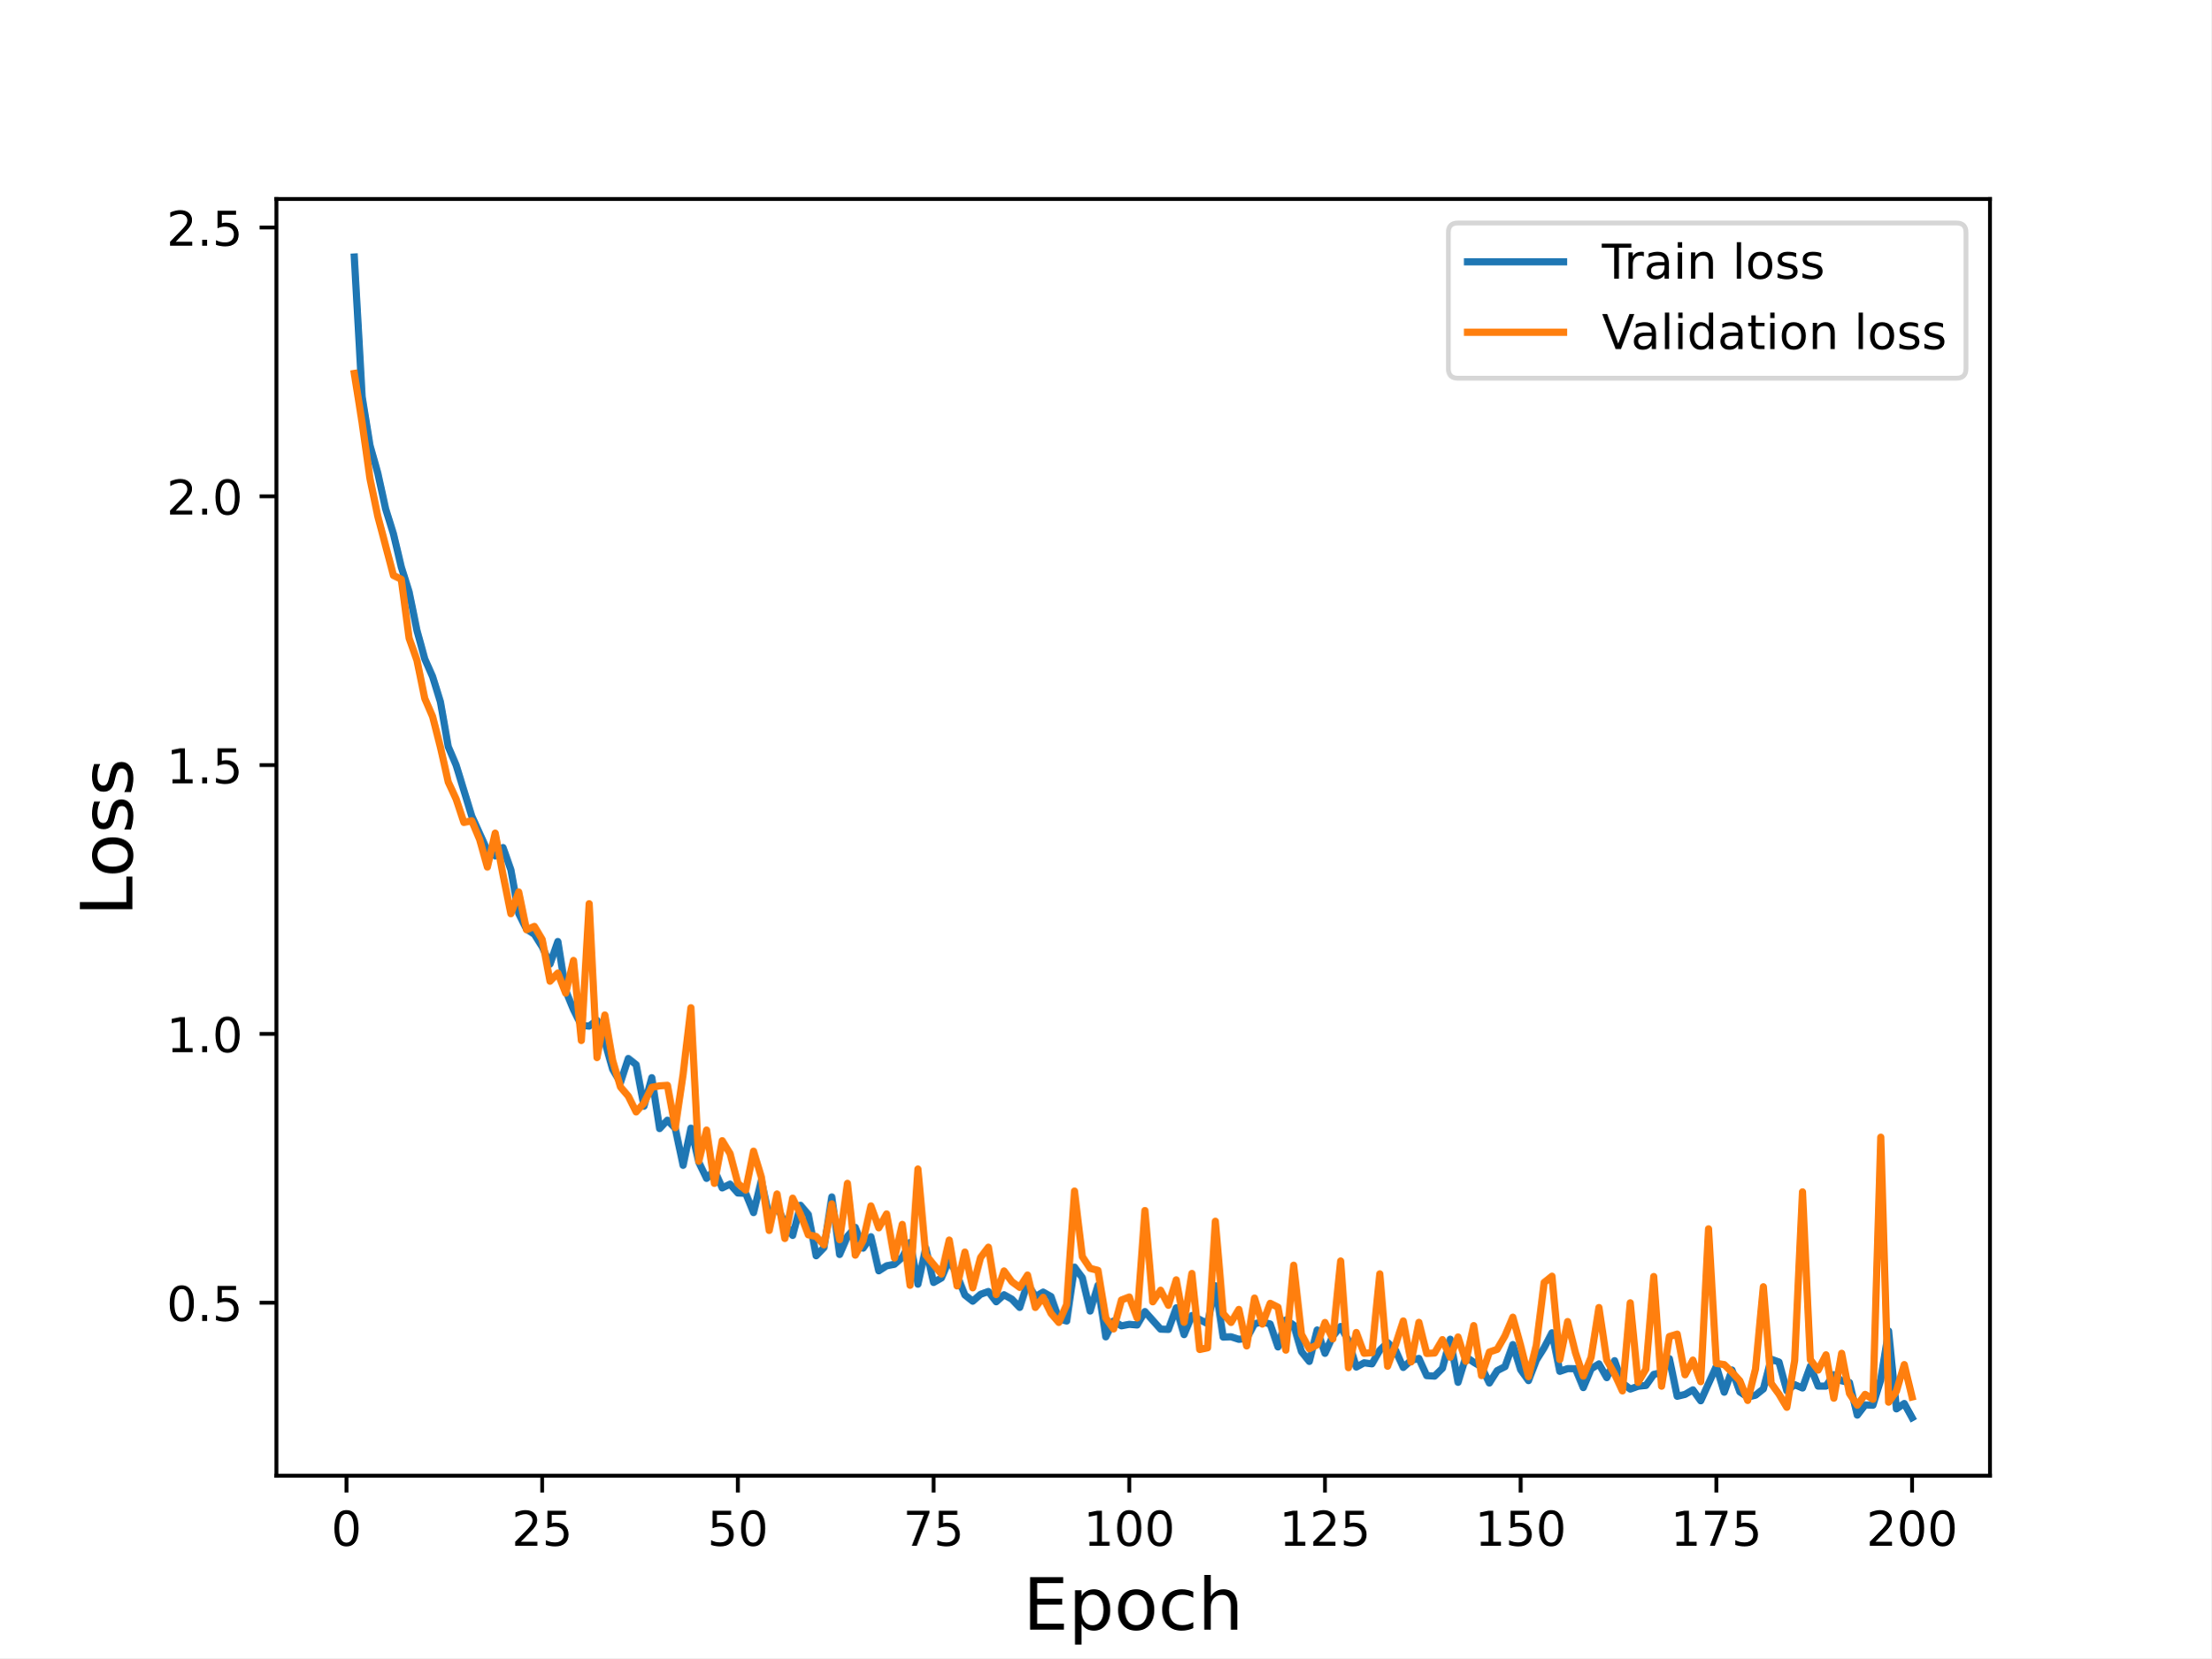
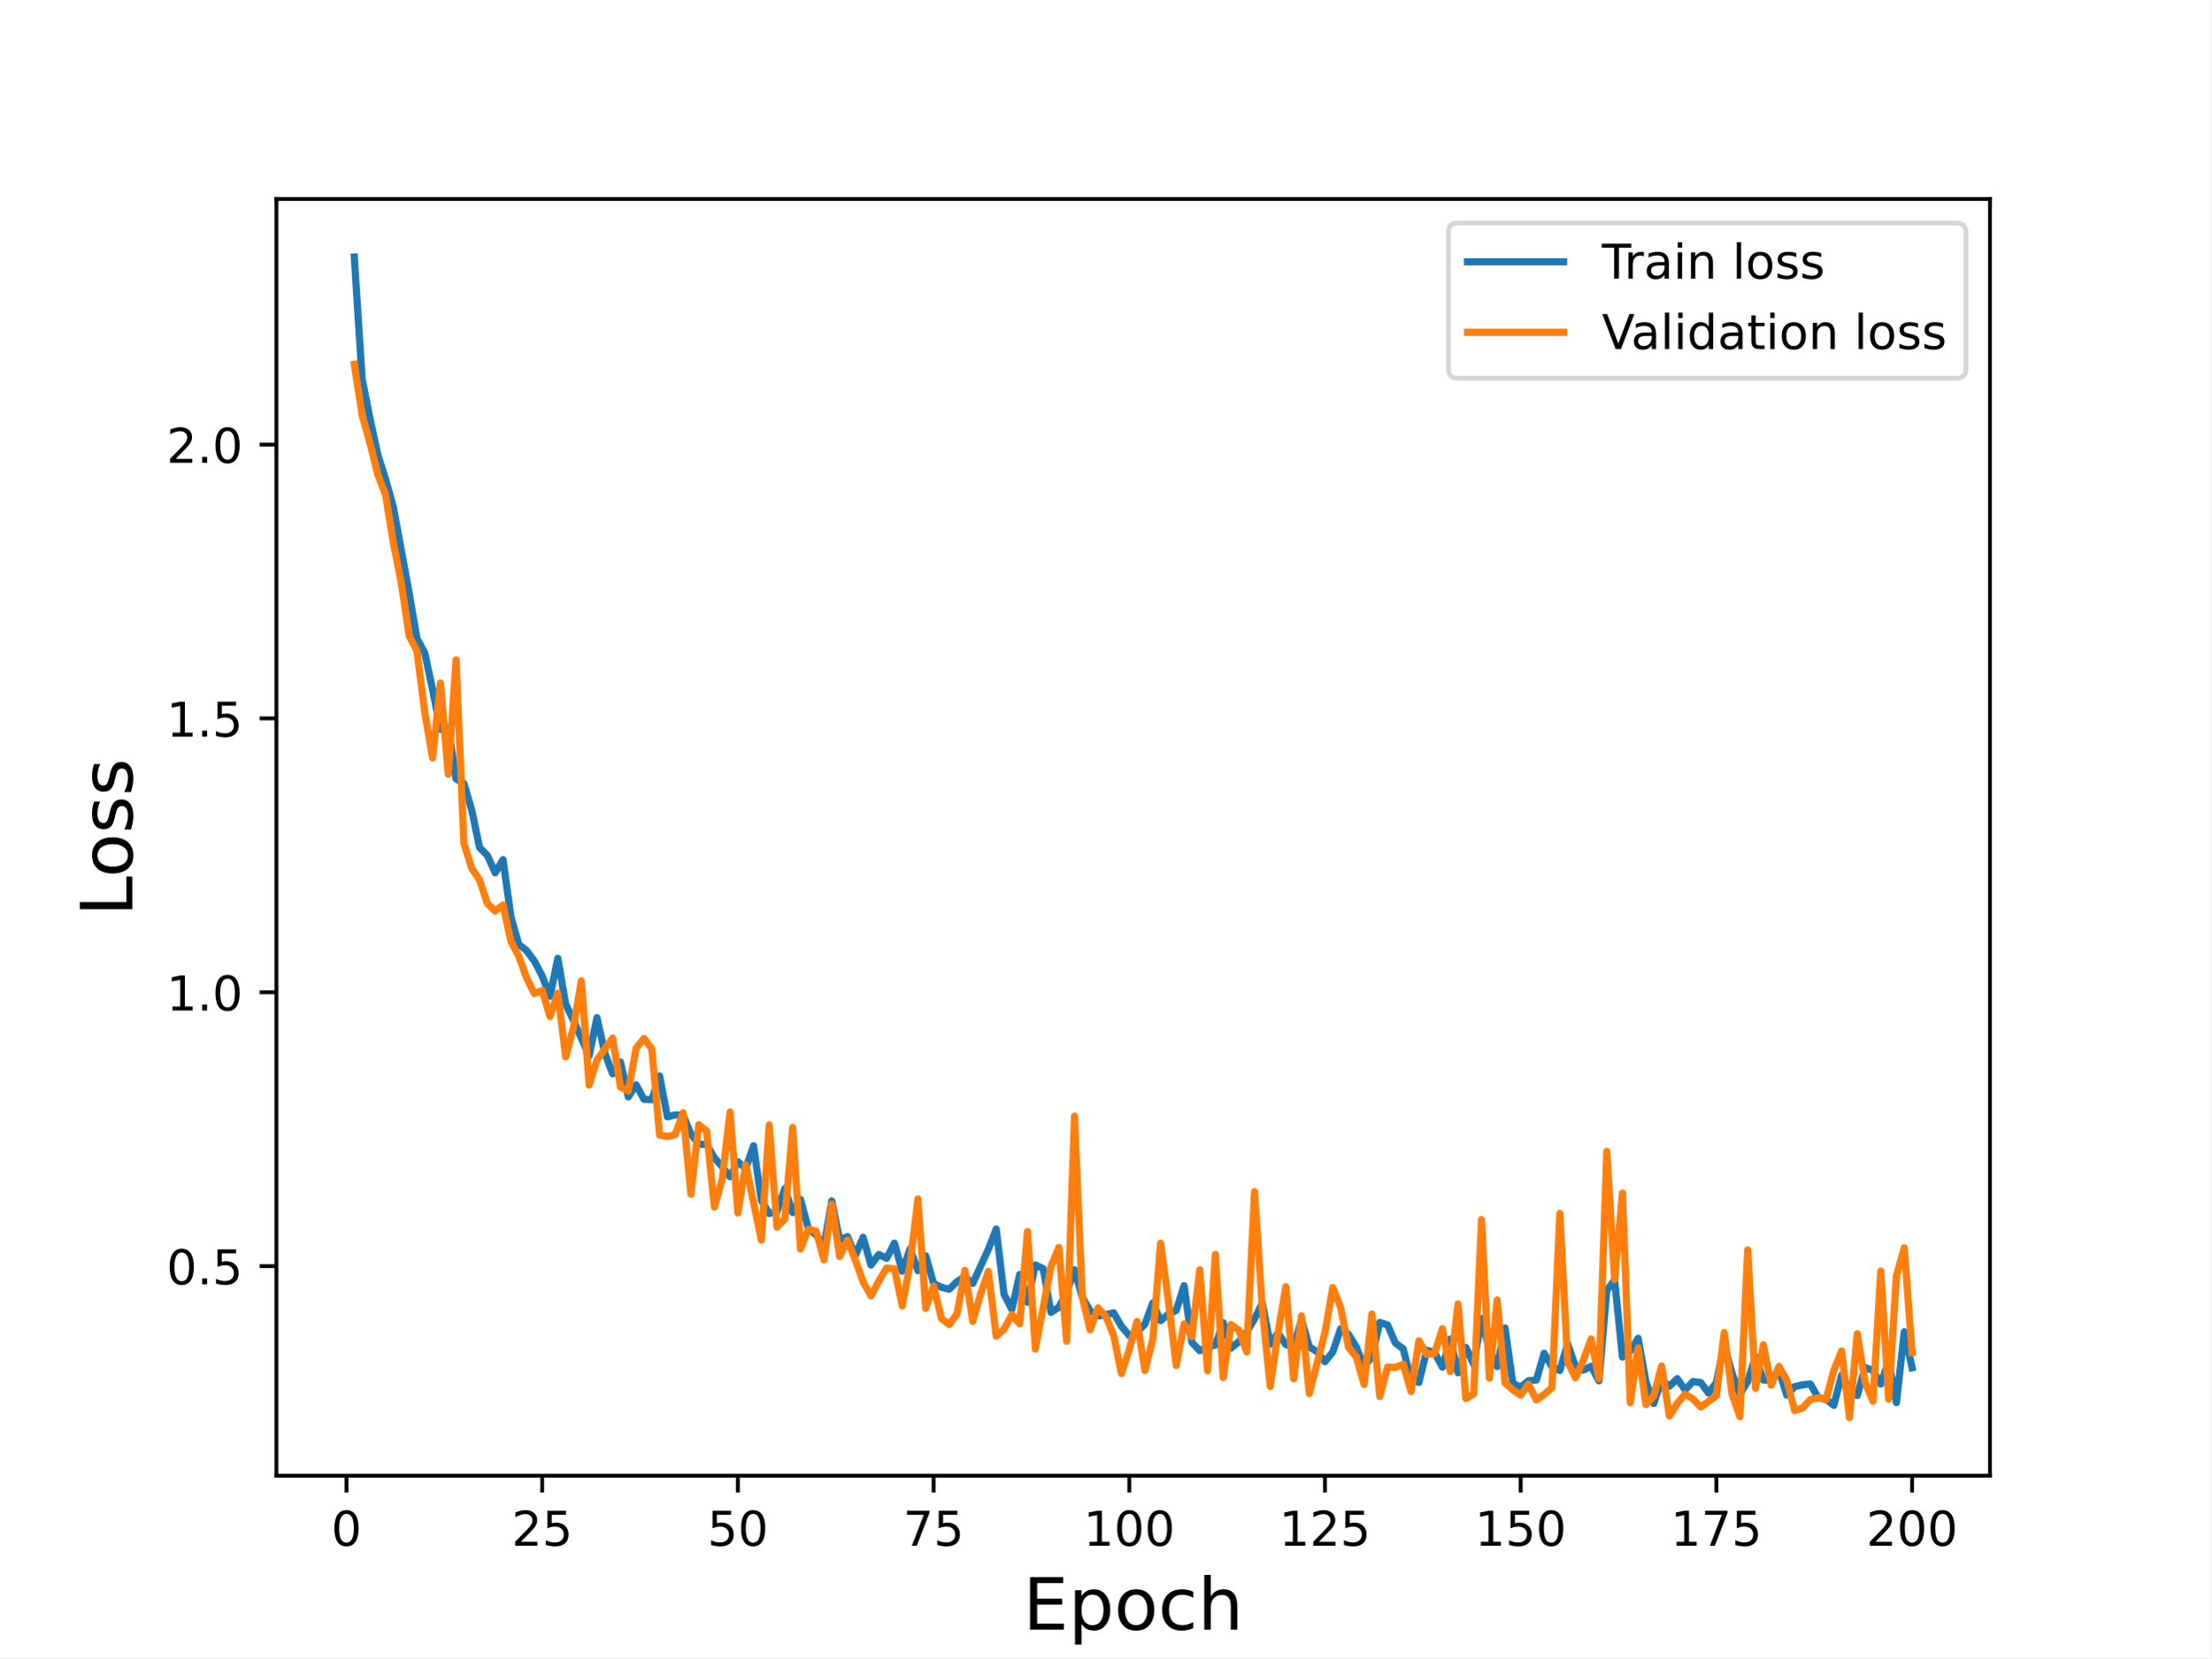
<svg xmlns="http://www.w3.org/2000/svg" xmlns:xlink="http://www.w3.org/1999/xlink" height="345.6pt" version="1.1" viewBox="0 0 460.8 345.6" width="460.8pt">
  <defs>
    <style type="text/css">*{stroke-linecap:butt;stroke-linejoin:round;}</style>
  </defs>
  <g id="figure_1">
    <g id="patch_1">
      <path d="M 0 345.6  L 460.8 345.6  L 460.8 0  L 0 0  z " style="fill:#ffffff;" />
    </g>
    <g id="axes_1">
      <g id="patch_2">
        <path d="M 57.6 307.584  L 414.72 307.584  L 414.72 41.472  L 57.6 41.472  z " style="fill:#ffffff;" />
      </g>
      <g id="matplotlib.axis_1">
        <g id="xtick_1">
          <g id="line2d_1">
            <defs>
-               <path d="M 0 0  L 0 3.5  " id="mda1ef339d3" style="stroke:#000000;stroke-width:0.8;" />
-             </defs>
-             <g>
-               <use style="stroke:#000000;stroke-width:0.8;" x="72.201" xlink:href="#mda1ef339d3" y="307.584" />
+               <path d="M 0 0  L 0 3.5  " id="me2f543658e" style="stroke:#000000;stroke-width:0.8;" />
+             </defs>
+             <g>
+               <use style="stroke:#000000;stroke-width:0.8;" x="72.201" xlink:href="#me2f543658e" y="307.584" />
            </g>
          </g>
          <g id="text_1">
            <g transform="translate(69.02005 322.1824)scale(0.1 -0.1)">
              <defs>
                <path d="M 2034 4250  Q 1547 4250 1301 3770  Q 1056 3291 1056 2328  Q 1056 1369 1301 889  Q 1547 409 2034 409  Q 2525 409 2770 889  Q 3016 1369 3016 2328  Q 3016 3291 2770 3770  Q 2525 4250 2034 4250  z M 2034 4750  Q 2819 4750 3233 4129  Q 3647 3509 3647 2328  Q 3647 1150 3233 529  Q 2819 -91 2034 -91  Q 1250 -91 836 529  Q 422 1150 422 2328  Q 422 3509 836 4129  Q 1250 4750 2034 4750  z " id="DejaVuSans-30" transform="scale(0.015625)" />
              </defs>
              <use xlink:href="#DejaVuSans-30" />
            </g>
          </g>
        </g>
        <g id="xtick_2">
          <g id="line2d_2">
            <g>
-               <use style="stroke:#000000;stroke-width:0.8;" x="112.987" xlink:href="#mda1ef339d3" y="307.584" />
+               <use style="stroke:#000000;stroke-width:0.8;" x="112.987" xlink:href="#me2f543658e" y="307.584" />
            </g>
          </g>
          <g id="text_2">
            <g transform="translate(106.6245 322.1824)scale(0.1 -0.1)">
              <defs>
                <path d="M 1228 531  L 3431 531  L 3431 0  L 469 0  L 469 531  Q 828 903 1448 1529  Q 2069 2156 2228 2338  Q 2531 2678 2651 2914  Q 2772 3150 2772 3378  Q 2772 3750 2511 3984  Q 2250 4219 1831 4219  Q 1534 4219 1204 4116  Q 875 4013 500 3803  L 500 4441  Q 881 4594 1212 4672  Q 1544 4750 1819 4750  Q 2544 4750 2975 4387  Q 3406 4025 3406 3419  Q 3406 3131 3298 2873  Q 3191 2616 2906 2266  Q 2828 2175 2409 1742  Q 1991 1309 1228 531  z " id="DejaVuSans-32" transform="scale(0.015625)" />
                <path d="M 691 4666  L 3169 4666  L 3169 4134  L 1269 4134  L 1269 2991  Q 1406 3038 1543 3061  Q 1681 3084 1819 3084  Q 2600 3084 3056 2656  Q 3513 2228 3513 1497  Q 3513 744 3044 326  Q 2575 -91 1722 -91  Q 1428 -91 1123 -41  Q 819 9 494 109  L 494 744  Q 775 591 1075 516  Q 1375 441 1709 441  Q 2250 441 2565 725  Q 2881 1009 2881 1497  Q 2881 1984 2565 2268  Q 2250 2553 1709 2553  Q 1456 2553 1204 2497  Q 953 2441 691 2322  L 691 4666  z " id="DejaVuSans-35" transform="scale(0.015625)" />
              </defs>
              <use xlink:href="#DejaVuSans-32" />
              <use x="63.623" xlink:href="#DejaVuSans-35" />
            </g>
          </g>
        </g>
        <g id="xtick_3">
          <g id="line2d_3">
            <g>
-               <use style="stroke:#000000;stroke-width:0.8;" x="153.773" xlink:href="#mda1ef339d3" y="307.584" />
+               <use style="stroke:#000000;stroke-width:0.8;" x="153.773" xlink:href="#me2f543658e" y="307.584" />
            </g>
          </g>
          <g id="text_3">
            <g transform="translate(147.4103 322.1824)scale(0.1 -0.1)">
              <use xlink:href="#DejaVuSans-35" />
              <use x="63.623" xlink:href="#DejaVuSans-30" />
            </g>
          </g>
        </g>
        <g id="xtick_4">
          <g id="line2d_4">
            <g>
-               <use style="stroke:#000000;stroke-width:0.8;" x="194.559" xlink:href="#mda1ef339d3" y="307.584" />
+               <use style="stroke:#000000;stroke-width:0.8;" x="194.559" xlink:href="#me2f543658e" y="307.584" />
            </g>
          </g>
          <g id="text_4">
            <g transform="translate(188.196 322.1824)scale(0.1 -0.1)">
              <defs>
                <path d="M 525 4666  L 3525 4666  L 3525 4397  L 1831 0  L 1172 0  L 2766 4134  L 525 4134  L 525 4666  z " id="DejaVuSans-37" transform="scale(0.015625)" />
              </defs>
              <use xlink:href="#DejaVuSans-37" />
              <use x="63.623" xlink:href="#DejaVuSans-35" />
            </g>
          </g>
        </g>
        <g id="xtick_5">
          <g id="line2d_5">
            <g>
-               <use style="stroke:#000000;stroke-width:0.8;" x="235.344" xlink:href="#mda1ef339d3" y="307.584" />
+               <use style="stroke:#000000;stroke-width:0.8;" x="235.344" xlink:href="#me2f543658e" y="307.584" />
            </g>
          </g>
          <g id="text_5">
            <g transform="translate(225.8005 322.1824)scale(0.1 -0.1)">
              <defs>
                <path d="M 794 531  L 1825 531  L 1825 4091  L 703 3866  L 703 4441  L 1819 4666  L 2450 4666  L 2450 531  L 3481 531  L 3481 0  L 794 0  L 794 531  z " id="DejaVuSans-31" transform="scale(0.015625)" />
              </defs>
              <use xlink:href="#DejaVuSans-31" />
              <use x="63.623" xlink:href="#DejaVuSans-30" />
              <use x="127.246" xlink:href="#DejaVuSans-30" />
            </g>
          </g>
        </g>
        <g id="xtick_6">
          <g id="line2d_6">
            <g>
-               <use style="stroke:#000000;stroke-width:0.8;" x="276.13" xlink:href="#mda1ef339d3" y="307.584" />
+               <use style="stroke:#000000;stroke-width:0.8;" x="276.13" xlink:href="#me2f543658e" y="307.584" />
            </g>
          </g>
          <g id="text_6">
            <g transform="translate(266.5863 322.1824)scale(0.1 -0.1)">
              <use xlink:href="#DejaVuSans-31" />
              <use x="63.623" xlink:href="#DejaVuSans-32" />
              <use x="127.246" xlink:href="#DejaVuSans-35" />
            </g>
          </g>
        </g>
        <g id="xtick_7">
          <g id="line2d_7">
            <g>
-               <use style="stroke:#000000;stroke-width:0.8;" x="316.916" xlink:href="#mda1ef339d3" y="307.584" />
+               <use style="stroke:#000000;stroke-width:0.8;" x="316.916" xlink:href="#me2f543658e" y="307.584" />
            </g>
          </g>
          <g id="text_7">
            <g transform="translate(307.372 322.1824)scale(0.1 -0.1)">
              <use xlink:href="#DejaVuSans-31" />
              <use x="63.623" xlink:href="#DejaVuSans-35" />
              <use x="127.246" xlink:href="#DejaVuSans-30" />
            </g>
          </g>
        </g>
        <g id="xtick_8">
          <g id="line2d_8">
            <g>
-               <use style="stroke:#000000;stroke-width:0.8;" x="357.702" xlink:href="#mda1ef339d3" y="307.584" />
+               <use style="stroke:#000000;stroke-width:0.8;" x="357.702" xlink:href="#me2f543658e" y="307.584" />
            </g>
          </g>
          <g id="text_8">
            <g transform="translate(348.1578 322.1824)scale(0.1 -0.1)">
              <use xlink:href="#DejaVuSans-31" />
              <use x="63.623" xlink:href="#DejaVuSans-37" />
              <use x="127.246" xlink:href="#DejaVuSans-35" />
            </g>
          </g>
        </g>
        <g id="xtick_9">
          <g id="line2d_9">
            <g>
-               <use style="stroke:#000000;stroke-width:0.8;" x="398.487" xlink:href="#mda1ef339d3" y="307.584" />
+               <use style="stroke:#000000;stroke-width:0.8;" x="398.487" xlink:href="#me2f543658e" y="307.584" />
            </g>
          </g>
          <g id="text_9">
            <g transform="translate(388.9435 322.1824)scale(0.1 -0.1)">
              <use xlink:href="#DejaVuSans-32" />
              <use x="63.623" xlink:href="#DejaVuSans-30" />
              <use x="127.246" xlink:href="#DejaVuSans-30" />
            </g>
          </g>
        </g>
        <g id="text_10">
          <g transform="translate(213.1936 339.6598)scale(0.15 -0.15)">
            <defs>
              <path d="M 628 4666  L 3578 4666  L 3578 4134  L 1259 4134  L 1259 2753  L 3481 2753  L 3481 2222  L 1259 2222  L 1259 531  L 3634 531  L 3634 0  L 628 0  L 628 4666  z " id="DejaVuSans-45" transform="scale(0.015625)" />
              <path d="M 1159 525  L 1159 -1331  L 581 -1331  L 581 3500  L 1159 3500  L 1159 2969  Q 1341 3281 1617 3432  Q 1894 3584 2278 3584  Q 2916 3584 3314 3078  Q 3713 2572 3713 1747  Q 3713 922 3314 415  Q 2916 -91 2278 -91  Q 1894 -91 1617 61  Q 1341 213 1159 525  z M 3116 1747  Q 3116 2381 2855 2742  Q 2594 3103 2138 3103  Q 1681 3103 1420 2742  Q 1159 2381 1159 1747  Q 1159 1113 1420 752  Q 1681 391 2138 391  Q 2594 391 2855 752  Q 3116 1113 3116 1747  z " id="DejaVuSans-70" transform="scale(0.015625)" />
              <path d="M 1959 3097  Q 1497 3097 1228 2736  Q 959 2375 959 1747  Q 959 1119 1226 758  Q 1494 397 1959 397  Q 2419 397 2687 759  Q 2956 1122 2956 1747  Q 2956 2369 2687 2733  Q 2419 3097 1959 3097  z M 1959 3584  Q 2709 3584 3137 3096  Q 3566 2609 3566 1747  Q 3566 888 3137 398  Q 2709 -91 1959 -91  Q 1206 -91 779 398  Q 353 888 353 1747  Q 353 2609 779 3096  Q 1206 3584 1959 3584  z " id="DejaVuSans-6f" transform="scale(0.015625)" />
              <path d="M 3122 3366  L 3122 2828  Q 2878 2963 2633 3030  Q 2388 3097 2138 3097  Q 1578 3097 1268 2742  Q 959 2388 959 1747  Q 959 1106 1268 751  Q 1578 397 2138 397  Q 2388 397 2633 464  Q 2878 531 3122 666  L 3122 134  Q 2881 22 2623 -34  Q 2366 -91 2075 -91  Q 1284 -91 818 406  Q 353 903 353 1747  Q 353 2603 823 3093  Q 1294 3584 2113 3584  Q 2378 3584 2631 3529  Q 2884 3475 3122 3366  z " id="DejaVuSans-63" transform="scale(0.015625)" />
              <path d="M 3513 2113  L 3513 0  L 2938 0  L 2938 2094  Q 2938 2591 2744 2837  Q 2550 3084 2163 3084  Q 1697 3084 1428 2787  Q 1159 2491 1159 1978  L 1159 0  L 581 0  L 581 4863  L 1159 4863  L 1159 2956  Q 1366 3272 1645 3428  Q 1925 3584 2291 3584  Q 2894 3584 3203 3211  Q 3513 2838 3513 2113  z " id="DejaVuSans-68" transform="scale(0.015625)" />
            </defs>
            <use xlink:href="#DejaVuSans-45" />
            <use x="63.184" xlink:href="#DejaVuSans-70" />
            <use x="126.66" xlink:href="#DejaVuSans-6f" />
            <use x="187.842" xlink:href="#DejaVuSans-63" />
            <use x="242.822" xlink:href="#DejaVuSans-68" />
          </g>
        </g>
      </g>
      <g id="matplotlib.axis_2">
        <g id="ytick_1">
          <g id="line2d_10">
            <defs>
-               <path d="M 0 0  L -3.5 0  " id="mc2e9c7b83f" style="stroke:#000000;stroke-width:0.8;" />
-             </defs>
-             <g>
-               <use style="stroke:#000000;stroke-width:0.8;" x="57.6" xlink:href="#mc2e9c7b83f" y="271.53" />
+               <path d="M 0 0  L -3.5 0  " id="m02d9056911" style="stroke:#000000;stroke-width:0.8;" />
+             </defs>
+             <g>
+               <use style="stroke:#000000;stroke-width:0.8;" x="57.6" xlink:href="#m02d9056911" y="263.902" />
            </g>
          </g>
          <g id="text_11">
-             <g transform="translate(34.69687 275.329)scale(0.1 -0.1)">
+             <g transform="translate(34.69687 267.701)scale(0.1 -0.1)">
              <defs>
                <path d="M 684 794  L 1344 794  L 1344 0  L 684 0  L 684 794  z " id="DejaVuSans-2e" transform="scale(0.015625)" />
              </defs>
              <use xlink:href="#DejaVuSans-30" />
              <use x="63.623" xlink:href="#DejaVuSans-2e" />
              <use x="95.41" xlink:href="#DejaVuSans-35" />
            </g>
          </g>
        </g>
        <g id="ytick_2">
          <g id="line2d_11">
            <g>
-               <use style="stroke:#000000;stroke-width:0.8;" x="57.6" xlink:href="#mc2e9c7b83f" y="215.5" />
+               <use style="stroke:#000000;stroke-width:0.8;" x="57.6" xlink:href="#m02d9056911" y="206.82" />
            </g>
          </g>
          <g id="text_12">
-             <g transform="translate(34.69687 219.2993)scale(0.1 -0.1)">
+             <g transform="translate(34.69687 210.6196)scale(0.1 -0.1)">
              <use xlink:href="#DejaVuSans-31" />
              <use x="63.623" xlink:href="#DejaVuSans-2e" />
              <use x="95.41" xlink:href="#DejaVuSans-30" />
            </g>
          </g>
        </g>
        <g id="ytick_3">
          <g id="line2d_12">
            <g>
-               <use style="stroke:#000000;stroke-width:0.8;" x="57.6" xlink:href="#mc2e9c7b83f" y="159.47" />
+               <use style="stroke:#000000;stroke-width:0.8;" x="57.6" xlink:href="#m02d9056911" y="149.739" />
            </g>
          </g>
          <g id="text_13">
-             <g transform="translate(34.69687 163.2697)scale(0.1 -0.1)">
+             <g transform="translate(34.69687 153.5382)scale(0.1 -0.1)">
              <use xlink:href="#DejaVuSans-31" />
              <use x="63.623" xlink:href="#DejaVuSans-2e" />
              <use x="95.41" xlink:href="#DejaVuSans-35" />
            </g>
          </g>
        </g>
        <g id="ytick_4">
          <g id="line2d_13">
            <g>
-               <use style="stroke:#000000;stroke-width:0.8;" x="57.6" xlink:href="#mc2e9c7b83f" y="103.441" />
+               <use style="stroke:#000000;stroke-width:0.8;" x="57.6" xlink:href="#m02d9056911" y="92.658" />
            </g>
          </g>
          <g id="text_14">
-             <g transform="translate(34.69687 107.24)scale(0.1 -0.1)">
+             <g transform="translate(34.69687 96.45674)scale(0.1 -0.1)">
              <use xlink:href="#DejaVuSans-32" />
              <use x="63.623" xlink:href="#DejaVuSans-2e" />
              <use x="95.41" xlink:href="#DejaVuSans-30" />
            </g>
          </g>
        </g>
-         <g id="ytick_5">
-           <g id="line2d_14">
-             <g>
-               <use style="stroke:#000000;stroke-width:0.8;" x="57.6" xlink:href="#mc2e9c7b83f" y="47.411" />
-             </g>
-           </g>
-           <g id="text_15">
-             <g transform="translate(34.69687 51.21032)scale(0.1 -0.1)">
-               <use xlink:href="#DejaVuSans-32" />
-               <use x="63.623" xlink:href="#DejaVuSans-2e" />
-               <use x="95.41" xlink:href="#DejaVuSans-35" />
-             </g>
-           </g>
-         </g>
-         <g id="text_16">
+         <g id="text_15">
          <g transform="translate(27.57734 190.9788)rotate(-90)scale(0.15 -0.15)">
            <defs>
              <path d="M 628 4666  L 1259 4666  L 1259 531  L 3531 531  L 3531 0  L 628 0  L 628 4666  z " id="DejaVuSans-4c" transform="scale(0.015625)" />
              <path d="M 2834 3397  L 2834 2853  Q 2591 2978 2328 3040  Q 2066 3103 1784 3103  Q 1356 3103 1142 2972  Q 928 2841 928 2578  Q 928 2378 1081 2264  Q 1234 2150 1697 2047  L 1894 2003  Q 2506 1872 2764 1633  Q 3022 1394 3022 966  Q 3022 478 2636 193  Q 2250 -91 1575 -91  Q 1294 -91 989 -36  Q 684 19 347 128  L 347 722  Q 666 556 975 473  Q 1284 391 1588 391  Q 1994 391 2212 530  Q 2431 669 2431 922  Q 2431 1156 2273 1281  Q 2116 1406 1581 1522  L 1381 1569  Q 847 1681 609 1914  Q 372 2147 372 2553  Q 372 3047 722 3315  Q 1072 3584 1716 3584  Q 2034 3584 2315 3537  Q 2597 3491 2834 3397  z " id="DejaVuSans-73" transform="scale(0.015625)" />
            </defs>
            <use xlink:href="#DejaVuSans-4c" />
            <use x="53.963" xlink:href="#DejaVuSans-6f" />
            <use x="115.145" xlink:href="#DejaVuSans-73" />
            <use x="167.244" xlink:href="#DejaVuSans-73" />
          </g>
        </g>
      </g>
+       <g id="line2d_14">
+         <path clip-path="url(#pbbcd0f8e92)" d="M 73.833 53.568  L 75.464 78.969  L 77.096 87.22  L 78.727 94.789  L 80.358 99.886  L 81.99 105.788  L 85.253 123.536  L 86.884 133.091  L 88.516 136.07  L 90.147 143.769  L 91.778 152.012  L 93.41 151.686  L 95.041 162.353  L 96.673 163.296  L 98.304 168.841  L 99.936 176.641  L 101.567 178.3  L 103.198 181.915  L 104.83 179.178  L 106.461 191.018  L 108.093 196.836  L 109.724 198.113  L 111.356 200.293  L 112.987 203.407  L 114.618 207.656  L 116.25 199.733  L 117.881 209.273  L 119.513 212.711  L 122.776 220.064  L 124.407 212.106  L 126.038 219.469  L 127.67 223.819  L 129.301 221.355  L 130.933 228.64  L 132.564 226.113  L 134.196 229.131  L 135.827 229.211  L 137.458 224.275  L 139.09 232.787  L 140.721 232.381  L 142.353 232.459  L 143.984 236.355  L 145.616 238.458  L 147.247 238.56  L 148.879 241.328  L 150.51 243.178  L 152.141 245.283  L 153.773 242.141  L 155.404 243.547  L 157.036 238.814  L 158.667 250.204  L 160.299 252.944  L 161.93 252.507  L 163.561 247.734  L 165.193 252.731  L 166.824 249.991  L 168.456 256.066  L 170.087 257.431  L 171.719 259.641  L 173.35 250.324  L 174.981 258.481  L 176.613 257.742  L 178.244 261.694  L 179.876 257.898  L 181.507 263.666  L 183.139 261.484  L 184.77 262.281  L 186.401 259.112  L 188.033 264.971  L 189.664 260.286  L 191.296 264.846  L 192.927 261.755  L 194.559 267.525  L 196.19 268.306  L 197.821 268.713  L 199.453 267.113  L 201.084 266.086  L 202.716 267.512  L 205.979 260.38  L 207.61 256.182  L 209.241 269.762  L 210.873 272.907  L 212.504 265.65  L 214.136 271.419  L 215.767 263.651  L 217.399 264.415  L 219.03 273.546  L 220.661 272.462  L 222.293 269.416  L 223.924 264.676  L 225.556 270.382  L 227.187 273.208  L 228.819 274.294  L 230.45 274.028  L 232.081 273.634  L 233.713 276.43  L 235.344 278.393  L 236.976 277.642  L 238.607 276  L 240.239 271.575  L 241.87 275.285  L 243.501 273.913  L 245.133 273.123  L 246.764 267.971  L 248.396 279.783  L 250.027 281.541  L 251.659 280.788  L 253.29 280.351  L 254.921 275.703  L 256.553 280.99  L 258.184 279.653  L 259.816 277.608  L 261.447 274.9  L 263.079 271.578  L 264.71 280.186  L 266.341 277.829  L 267.973 280.262  L 269.604 280.705  L 271.236 275.019  L 272.867 280.743  L 274.499 281.75  L 276.13 283.83  L 277.761 281.79  L 279.393 276.954  L 281.024 278.119  L 282.656 280.731  L 284.287 284.878  L 285.919 282.777  L 287.55 275.63  L 289.181 276.172  L 290.813 279.927  L 292.444 281.166  L 294.076 287.615  L 295.707 288.145  L 297.339 281.433  L 298.97 281.925  L 300.601 284.96  L 302.233 279.112  L 303.864 286.128  L 305.496 280.85  L 307.127 284.386  L 308.759 274.783  L 310.39 281.451  L 312.021 284.842  L 313.653 276.782  L 315.284 288.326  L 316.916 289.143  L 318.547 287.785  L 320.179 287.635  L 321.81 282.073  L 323.441 284.865  L 325.073 285.663  L 326.704 280.137  L 328.336 284.829  L 329.967 285.573  L 331.599 284.771  L 333.23 287.819  L 334.862 268.973  L 336.493 266.777  L 338.124 282.858  L 339.756 281.601  L 341.387 278.945  L 343.019 287.957  L 344.65 292.521  L 346.282 287.619  L 347.913 288.935  L 349.544 287.366  L 351.176 289.698  L 352.807 287.966  L 354.439 288.167  L 356.07 290.364  L 357.702 288.147  L 359.333 280.294  L 360.964 286.234  L 362.596 290.608  L 364.227 287.894  L 365.859 282.795  L 367.49 287.641  L 369.122 287.7  L 370.753 285.638  L 372.384 290.785  L 374.016 289.016  L 375.647 288.643  L 377.279 288.481  L 378.91 291.313  L 380.542 291.621  L 382.173 292.92  L 383.804 286.639  L 385.436 289.662  L 387.067 290.874  L 388.699 285.024  L 390.33 285.636  L 391.962 288.475  L 393.593 283.765  L 395.224 292.345  L 396.856 277.6  L 398.487 285.082  L 398.487 285.082  " style="fill:none;stroke:#1f77b4;stroke-linecap:square;stroke-width:1.5;" />
+       </g>
      <g id="line2d_15">
-         <path clip-path="url(#p1308ce002e)" d="M 73.833 53.568  L 75.464 82.688  L 77.096 92.815  L 78.727 98.612  L 80.358 106.053  L 81.99 111.281  L 83.621 118.173  L 85.253 123.378  L 86.884 131.386  L 88.516 137.342  L 90.147 141.021  L 91.778 146.286  L 93.41 155.636  L 95.041 159.446  L 98.304 170.094  L 101.567 177.303  L 103.198 178.402  L 104.83 176.661  L 106.461 181.289  L 108.093 190.398  L 109.724 193.664  L 111.356 194.728  L 112.987 197.327  L 114.618 200.949  L 116.25 196.237  L 117.881 206.456  L 119.513 210.451  L 121.144 213.704  L 122.776 213.876  L 124.407 212.681  L 126.038 217.098  L 127.67 222.871  L 129.301 225.624  L 130.933 220.63  L 132.564 221.908  L 134.196 230.566  L 135.827 224.633  L 137.458 235.229  L 139.09 233.484  L 140.721 235.171  L 142.353 242.887  L 143.984 235.146  L 145.616 242.219  L 147.247 245.619  L 148.879 243.889  L 150.51 247.602  L 152.141 246.827  L 153.773 248.67  L 155.404 248.736  L 157.036 252.741  L 158.667 246.021  L 160.299 253.791  L 161.93 251.463  L 163.561 255.018  L 165.193 257.497  L 166.824 251.227  L 168.456 253.16  L 170.087 261.745  L 171.719 260.026  L 173.35 249.486  L 174.981 261.483  L 176.613 257.681  L 178.244 255.825  L 179.876 260.162  L 181.507 257.781  L 183.139 264.888  L 184.77 263.836  L 186.401 263.52  L 188.033 262.07  L 189.664 258.975  L 191.296 267.672  L 192.927 260.115  L 194.559 267.309  L 196.19 266.377  L 197.821 262.519  L 199.453 265.833  L 201.084 269.918  L 202.716 271.219  L 204.347 269.78  L 205.979 269.2  L 207.61 271.335  L 209.241 269.87  L 210.873 270.794  L 212.504 272.516  L 214.136 267.477  L 215.767 270.248  L 217.399 269.325  L 219.03 270.241  L 220.661 274.89  L 222.293 275.349  L 223.924 264.115  L 225.556 266.314  L 227.187 273.267  L 228.819 267.904  L 230.45 278.647  L 232.081 275.347  L 233.713 276.349  L 235.344 276.036  L 236.976 276.178  L 238.607 273.382  L 241.87 277.037  L 243.501 277.102  L 245.133 272.604  L 246.764 278.176  L 248.396 274.205  L 251.659 275.897  L 253.29 268.014  L 254.921 278.696  L 256.553 278.635  L 258.184 279.17  L 259.816 278.966  L 261.447 275.923  L 263.079 275.56  L 264.71 275.967  L 266.341 280.756  L 267.973 275.116  L 269.604 276.189  L 271.236 281.736  L 272.867 283.77  L 274.499 277.219  L 276.13 282.085  L 277.761 278.508  L 279.393 276.485  L 281.024 279.418  L 282.656 284.94  L 284.287 284.061  L 285.919 284.275  L 287.55 281.431  L 289.181 279.841  L 290.813 281.383  L 292.444 285.02  L 294.076 283.545  L 295.707 283.147  L 297.339 286.737  L 298.97 286.829  L 300.601 285.202  L 302.233 279.144  L 303.864 288.117  L 305.496 282.791  L 307.127 283.943  L 308.759 284.907  L 310.39 288.268  L 312.021 285.687  L 313.653 284.851  L 315.284 280.264  L 316.916 285.49  L 318.547 287.762  L 320.179 283.508  L 321.81 280.907  L 323.441 277.8  L 325.073 285.836  L 326.704 285.278  L 328.336 285.29  L 329.967 289.22  L 331.599 285.319  L 333.23 284.28  L 334.862 287.151  L 336.493 283.617  L 338.124 288.258  L 339.756 289.528  L 341.387 288.94  L 343.019 288.78  L 344.65 286.468  L 346.282 286.1  L 347.913 283.194  L 349.544 291.03  L 351.176 290.639  L 352.807 289.694  L 354.439 291.976  L 357.702 284.778  L 359.333 290.186  L 360.964 285.568  L 362.596 290.112  L 364.227 291.206  L 365.859 290.804  L 367.49 289.496  L 369.122 283.311  L 370.753 283.903  L 372.384 289.89  L 374.016 288.615  L 375.647 289.305  L 377.279 284.773  L 378.91 288.921  L 380.542 288.909  L 382.173 286.545  L 383.804 287.806  L 385.436 288.17  L 387.067 294.959  L 388.699 292.836  L 390.33 292.886  L 391.962 287.573  L 393.593 277.424  L 395.224 293.662  L 396.856 292.537  L 398.487 295.488  L 398.487 295.488  " style="fill:none;stroke:#1f77b4;stroke-linecap:square;stroke-width:1.5;" />
-       </g>
-       <g id="line2d_16">
-         <path clip-path="url(#p1308ce002e)" d="M 73.833 77.833  L 75.464 88.149  L 77.096 99.749  L 78.727 107.603  L 81.99 119.932  L 83.621 120.737  L 85.253 133.005  L 86.884 137.62  L 88.516 145.575  L 90.147 149.347  L 91.778 155.733  L 93.41 162.997  L 95.041 166.52  L 96.673 171.419  L 98.304 171.076  L 99.936 174.927  L 101.567 180.722  L 103.198 173.647  L 104.83 182.383  L 106.461 190.444  L 108.093 185.917  L 109.724 193.79  L 111.356 193.082  L 112.987 195.817  L 114.618 204.509  L 116.25 202.804  L 117.881 207.011  L 119.513 200.198  L 121.144 216.881  L 122.776 188.357  L 124.407 220.43  L 126.038 211.562  L 127.67 221.034  L 129.301 226.559  L 130.933 228.47  L 132.564 231.756  L 134.196 229.92  L 135.827 226.631  L 137.458 226.328  L 139.09 226.224  L 140.721 235.046  L 142.353 223.911  L 143.984 210.055  L 145.616 242.048  L 147.247 235.551  L 148.879 246.653  L 150.51 237.76  L 152.141 240.456  L 153.773 246.662  L 155.404 248.046  L 157.036 239.948  L 158.667 245.366  L 160.299 256.471  L 161.93 248.871  L 163.561 258.148  L 165.193 249.74  L 166.824 253.096  L 168.456 257.377  L 170.087 257.724  L 171.719 259.477  L 173.35 250.935  L 174.981 258.399  L 176.613 246.658  L 178.244 261.626  L 179.876 258.563  L 181.507 251.358  L 183.139 255.926  L 184.77 253.029  L 186.401 262.222  L 188.033 255.202  L 189.664 267.905  L 191.296 243.672  L 192.927 261.561  L 196.19 265.557  L 197.821 258.469  L 199.453 268.038  L 201.084 260.978  L 202.716 268.429  L 204.347 262.113  L 205.979 259.956  L 207.61 269.824  L 209.241 264.914  L 210.873 267.139  L 212.504 268.336  L 214.136 265.767  L 215.767 272.521  L 217.399 270.409  L 219.03 273.749  L 220.661 275.645  L 222.293 271.884  L 223.924 248.266  L 225.556 261.916  L 227.187 264.376  L 228.819 264.787  L 230.45 274.691  L 232.081 276.997  L 233.713 270.974  L 235.344 270.34  L 236.976 274.713  L 238.607 252.313  L 240.239 271.346  L 241.87 268.935  L 243.501 272.062  L 245.133 266.767  L 246.764 275.617  L 248.396 265.436  L 250.027 281.276  L 251.659 280.935  L 253.29 254.556  L 254.921 273.796  L 256.553 275.653  L 258.184 272.92  L 259.816 280.545  L 261.447 270.564  L 263.079 275.993  L 264.71 271.654  L 266.341 272.471  L 267.973 281.417  L 269.604 263.712  L 271.236 278.122  L 272.867 281.13  L 274.499 280.321  L 276.13 275.652  L 277.761 279.094  L 279.393 262.841  L 281.024 285.078  L 282.656 277.731  L 284.287 282.075  L 285.919 281.955  L 287.55 265.521  L 289.181 284.771  L 290.813 280.376  L 292.444 275.336  L 294.076 283.879  L 295.707 275.627  L 297.339 282.114  L 298.97 282.017  L 300.601 279.231  L 302.233 282.89  L 303.864 278.674  L 305.496 283.747  L 307.127 276.304  L 308.759 286.718  L 310.39 281.815  L 312.021 281.247  L 313.653 278.414  L 315.284 274.545  L 316.916 280.469  L 318.547 286.936  L 320.179 280.363  L 321.81 267.313  L 323.441 266.012  L 325.073 283.377  L 326.704 275.466  L 328.336 281.936  L 329.967 286.831  L 331.599 282.918  L 333.23 272.541  L 334.862 283.493  L 336.493 286.393  L 338.124 289.914  L 339.756 271.553  L 341.387 288.133  L 343.019 285.371  L 344.65 266.076  L 346.282 288.934  L 347.913 278.573  L 349.544 278.075  L 351.176 286.552  L 352.807 283.497  L 354.439 287.991  L 356.07 256.137  L 357.702 284.183  L 359.333 284.424  L 360.964 286.034  L 362.596 287.807  L 364.227 291.904  L 365.859 285.352  L 367.49 268.206  L 369.122 288.339  L 370.753 290.593  L 372.384 293.334  L 374.016 283.571  L 375.647 248.433  L 377.279 283.393  L 378.91 285.582  L 380.542 282.394  L 382.173 291.43  L 383.804 282.082  L 385.436 290.444  L 387.067 292.878  L 388.699 290.63  L 390.33 291.658  L 391.962 237.038  L 393.593 292.261  L 395.224 289.959  L 396.856 284.431  L 398.487 291.175  L 398.487 291.175  " style="fill:none;stroke:#ff7f0e;stroke-linecap:square;stroke-width:1.5;" />
+         <path clip-path="url(#pbbcd0f8e92)" d="M 73.833 75.923  L 75.464 86.528  L 77.096 92.337  L 78.727 98.887  L 80.358 103.176  L 81.99 113.252  L 83.621 121.459  L 85.253 132.502  L 86.884 135.675  L 88.516 148.444  L 90.147 157.97  L 91.778 142.368  L 93.41 161.343  L 95.041 137.54  L 96.673 175.772  L 98.304 180.986  L 99.936 183.405  L 101.567 188.33  L 103.198 189.874  L 104.83 188.623  L 106.461 196.174  L 108.093 199.278  L 109.724 203.768  L 111.356 207.089  L 112.987 206.443  L 114.618 211.885  L 116.25 207.018  L 117.881 220.279  L 119.513 214.147  L 121.144 204.438  L 122.776 226.166  L 124.407 220.949  L 127.67 216.36  L 129.301 226.548  L 130.933 227.39  L 132.564 218.476  L 134.196 216.433  L 135.827 218.605  L 137.458 236.582  L 139.09 236.883  L 140.721 236.491  L 142.353 231.939  L 143.984 248.907  L 145.616 234.439  L 147.247 235.726  L 148.879 251.576  L 150.51 245.801  L 152.141 231.783  L 153.773 252.802  L 155.404 242.774  L 158.667 258.483  L 160.299 234.472  L 161.93 255.774  L 163.561 254.07  L 165.193 235.011  L 166.824 260.319  L 168.456 256.207  L 170.087 256.619  L 171.719 262.595  L 173.35 250.997  L 174.981 261.899  L 176.613 258.477  L 178.244 262.643  L 179.876 267.186  L 181.507 270.117  L 183.139 267.021  L 184.77 264.286  L 186.401 264.459  L 188.033 272.195  L 189.664 263.465  L 191.296 249.895  L 192.927 272.719  L 194.559 268.034  L 196.19 274.801  L 197.821 276.074  L 199.453 273.856  L 201.084 264.79  L 202.716 275.408  L 204.347 269.745  L 205.979 265  L 207.61 278.494  L 209.241 277.029  L 210.873 273.999  L 212.504 275.938  L 214.136 256.704  L 215.767 281.207  L 219.03 263.95  L 220.661 260.007  L 222.293 279.555  L 223.924 232.636  L 225.556 270.382  L 227.187 277.177  L 228.819 272.625  L 230.45 274.362  L 232.081 278.337  L 233.713 286.293  L 235.344 281.256  L 236.976 275.426  L 238.607 285.654  L 240.239 279.194  L 241.87 259.106  L 243.501 271.186  L 245.133 284.609  L 246.764 275.965  L 248.396 278.597  L 250.027 264.667  L 251.659 285.682  L 253.29 261.449  L 254.921 287.123  L 256.553 276.085  L 258.184 277.231  L 259.816 281.791  L 261.447 248.377  L 263.079 272.904  L 264.71 288.986  L 266.341 277.799  L 267.973 268.193  L 269.604 287.39  L 271.236 274.267  L 272.867 290.462  L 276.13 277.673  L 277.761 268.361  L 279.393 272.502  L 281.024 280.822  L 282.656 282.824  L 284.287 288.577  L 285.919 273.884  L 287.55 291.085  L 289.181 284.942  L 290.813 285.024  L 292.444 284.354  L 294.076 290.047  L 295.707 279.476  L 297.339 282.285  L 298.97 282.086  L 300.601 276.939  L 302.233 285.86  L 303.864 271.787  L 305.496 291.507  L 307.127 290.541  L 308.759 254.193  L 310.39 287.24  L 312.021 270.968  L 313.653 288.259  L 315.284 289.693  L 316.916 290.803  L 318.547 288.512  L 320.179 291.801  L 321.81 290.627  L 323.441 289.235  L 325.073 252.925  L 326.704 283.848  L 328.336 287.178  L 329.967 283.536  L 331.599 279.071  L 333.23 287.369  L 334.862 239.99  L 336.493 266.706  L 338.124 248.671  L 339.756 292.347  L 341.387 280.941  L 343.019 292.758  L 344.65 290.953  L 346.282 284.712  L 347.913 295.143  L 349.544 292.527  L 351.176 290.585  L 352.807 291.564  L 354.439 293.261  L 357.702 290.915  L 359.333 277.749  L 360.964 290.559  L 362.596 295.272  L 364.227 260.499  L 365.859 289.374  L 367.49 280.304  L 369.122 288.705  L 370.753 284.812  L 372.384 287.728  L 374.016 294.017  L 375.647 293.473  L 377.279 291.718  L 378.91 291.345  L 380.542 291.759  L 382.173 285.622  L 383.804 281.584  L 385.436 295.488  L 387.067 277.998  L 388.699 288.153  L 390.33 292.058  L 391.962 264.94  L 393.593 291.602  L 395.224 265.889  L 396.856 260.075  L 398.487 281.927  L 398.487 281.927  " style="fill:none;stroke:#ff7f0e;stroke-linecap:square;stroke-width:1.5;" />
      </g>
      <g id="patch_3">
        <path d="M 57.6 307.584  L 57.6 41.472  " style="fill:none;stroke:#000000;stroke-linecap:square;stroke-linejoin:miter;stroke-width:0.8;" />
      </g>
      <g id="patch_4">
        <path d="M 414.72 307.584  L 414.72 41.472  " style="fill:none;stroke:#000000;stroke-linecap:square;stroke-linejoin:miter;stroke-width:0.8;" />
      </g>
      <g id="patch_5">
        <path d="M 57.6 307.584  L 414.72 307.584  " style="fill:none;stroke:#000000;stroke-linecap:square;stroke-linejoin:miter;stroke-width:0.8;" />
      </g>
      <g id="patch_6">
        <path d="M 57.6 41.472  L 414.72 41.472  " style="fill:none;stroke:#000000;stroke-linecap:square;stroke-linejoin:miter;stroke-width:0.8;" />
      </g>
      <g id="legend_1">
        <g id="patch_7">
          <path d="M 303.845 78.828  L 407.72 78.828  Q 409.72 78.828 409.72 76.828  L 409.72 48.472  Q 409.72 46.472 407.72 46.472  L 303.845 46.472  Q 301.845 46.472 301.845 48.472  L 301.845 76.828  Q 301.845 78.828 303.845 78.828  z " style="fill:#ffffff;opacity:0.8;stroke:#cccccc;stroke-linejoin:miter;" />
        </g>
-         <g id="line2d_17">
+         <g id="line2d_16">
          <path d="M 305.845 54.57  L 325.845 54.57  " style="fill:none;stroke:#1f77b4;stroke-linecap:square;stroke-width:1.5;" />
        </g>
-         <g id="line2d_18" />
-         <g id="text_17">
+         <g id="line2d_17" />
+         <g id="text_16">
          <g transform="translate(333.845 58.07044)scale(0.1 -0.1)">
            <defs>
              <path d="M -19 4666  L 3928 4666  L 3928 4134  L 2272 4134  L 2272 0  L 1638 0  L 1638 4134  L -19 4134  L -19 4666  z " id="DejaVuSans-54" transform="scale(0.015625)" />
              <path d="M 2631 2963  Q 2534 3019 2420 3045  Q 2306 3072 2169 3072  Q 1681 3072 1420 2755  Q 1159 2438 1159 1844  L 1159 0  L 581 0  L 581 3500  L 1159 3500  L 1159 2956  Q 1341 3275 1631 3429  Q 1922 3584 2338 3584  Q 2397 3584 2469 3576  Q 2541 3569 2628 3553  L 2631 2963  z " id="DejaVuSans-72" transform="scale(0.015625)" />
              <path d="M 2194 1759  Q 1497 1759 1228 1600  Q 959 1441 959 1056  Q 959 750 1161 570  Q 1363 391 1709 391  Q 2188 391 2477 730  Q 2766 1069 2766 1631  L 2766 1759  L 2194 1759  z M 3341 1997  L 3341 0  L 2766 0  L 2766 531  Q 2569 213 2275 61  Q 1981 -91 1556 -91  Q 1019 -91 701 211  Q 384 513 384 1019  Q 384 1609 779 1909  Q 1175 2209 1959 2209  L 2766 2209  L 2766 2266  Q 2766 2663 2505 2880  Q 2244 3097 1772 3097  Q 1472 3097 1187 3025  Q 903 2953 641 2809  L 641 3341  Q 956 3463 1253 3523  Q 1550 3584 1831 3584  Q 2591 3584 2966 3190  Q 3341 2797 3341 1997  z " id="DejaVuSans-61" transform="scale(0.015625)" />
              <path d="M 603 3500  L 1178 3500  L 1178 0  L 603 0  L 603 3500  z M 603 4863  L 1178 4863  L 1178 4134  L 603 4134  L 603 4863  z " id="DejaVuSans-69" transform="scale(0.015625)" />
              <path d="M 3513 2113  L 3513 0  L 2938 0  L 2938 2094  Q 2938 2591 2744 2837  Q 2550 3084 2163 3084  Q 1697 3084 1428 2787  Q 1159 2491 1159 1978  L 1159 0  L 581 0  L 581 3500  L 1159 3500  L 1159 2956  Q 1366 3272 1645 3428  Q 1925 3584 2291 3584  Q 2894 3584 3203 3211  Q 3513 2838 3513 2113  z " id="DejaVuSans-6e" transform="scale(0.015625)" />
              <path id="DejaVuSans-20" transform="scale(0.015625)" />
              <path d="M 603 4863  L 1178 4863  L 1178 0  L 603 0  L 603 4863  z " id="DejaVuSans-6c" transform="scale(0.015625)" />
            </defs>
            <use xlink:href="#DejaVuSans-54" />
            <use x="46.334" xlink:href="#DejaVuSans-72" />
            <use x="87.447" xlink:href="#DejaVuSans-61" />
            <use x="148.727" xlink:href="#DejaVuSans-69" />
            <use x="176.51" xlink:href="#DejaVuSans-6e" />
            <use x="239.889" xlink:href="#DejaVuSans-20" />
            <use x="271.676" xlink:href="#DejaVuSans-6c" />
            <use x="299.459" xlink:href="#DejaVuSans-6f" />
            <use x="360.641" xlink:href="#DejaVuSans-73" />
            <use x="412.74" xlink:href="#DejaVuSans-73" />
          </g>
        </g>
-         <g id="line2d_19">
+         <g id="line2d_18">
          <path d="M 305.845 69.249  L 325.845 69.249  " style="fill:none;stroke:#ff7f0e;stroke-linecap:square;stroke-width:1.5;" />
        </g>
-         <g id="line2d_20" />
-         <g id="text_18">
+         <g id="line2d_19" />
+         <g id="text_17">
          <g transform="translate(333.845 72.74856)scale(0.1 -0.1)">
            <defs>
              <path d="M 1831 0  L 50 4666  L 709 4666  L 2188 738  L 3669 4666  L 4325 4666  L 2547 0  L 1831 0  z " id="DejaVuSans-56" transform="scale(0.015625)" />
              <path d="M 2906 2969  L 2906 4863  L 3481 4863  L 3481 0  L 2906 0  L 2906 525  Q 2725 213 2448 61  Q 2172 -91 1784 -91  Q 1150 -91 751 415  Q 353 922 353 1747  Q 353 2572 751 3078  Q 1150 3584 1784 3584  Q 2172 3584 2448 3432  Q 2725 3281 2906 2969  z M 947 1747  Q 947 1113 1208 752  Q 1469 391 1925 391  Q 2381 391 2643 752  Q 2906 1113 2906 1747  Q 2906 2381 2643 2742  Q 2381 3103 1925 3103  Q 1469 3103 1208 2742  Q 947 2381 947 1747  z " id="DejaVuSans-64" transform="scale(0.015625)" />
              <path d="M 1172 4494  L 1172 3500  L 2356 3500  L 2356 3053  L 1172 3053  L 1172 1153  Q 1172 725 1289 603  Q 1406 481 1766 481  L 2356 481  L 2356 0  L 1766 0  Q 1100 0 847 248  Q 594 497 594 1153  L 594 3053  L 172 3053  L 172 3500  L 594 3500  L 594 4494  L 1172 4494  z " id="DejaVuSans-74" transform="scale(0.015625)" />
            </defs>
            <use xlink:href="#DejaVuSans-56" />
            <use x="60.658" xlink:href="#DejaVuSans-61" />
            <use x="121.938" xlink:href="#DejaVuSans-6c" />
            <use x="149.721" xlink:href="#DejaVuSans-69" />
            <use x="177.504" xlink:href="#DejaVuSans-64" />
            <use x="240.98" xlink:href="#DejaVuSans-61" />
            <use x="302.26" xlink:href="#DejaVuSans-74" />
            <use x="341.469" xlink:href="#DejaVuSans-69" />
            <use x="369.252" xlink:href="#DejaVuSans-6f" />
            <use x="430.434" xlink:href="#DejaVuSans-6e" />
            <use x="493.812" xlink:href="#DejaVuSans-20" />
            <use x="525.6" xlink:href="#DejaVuSans-6c" />
            <use x="553.383" xlink:href="#DejaVuSans-6f" />
            <use x="614.564" xlink:href="#DejaVuSans-73" />
            <use x="666.664" xlink:href="#DejaVuSans-73" />
          </g>
        </g>
      </g>
    </g>
  </g>
  <defs>
-     <clipPath id="p1308ce002e">
+     <clipPath id="pbbcd0f8e92">
      <rect height="266.112" width="357.12" x="57.6" y="41.472" />
    </clipPath>
  </defs>
</svg>
